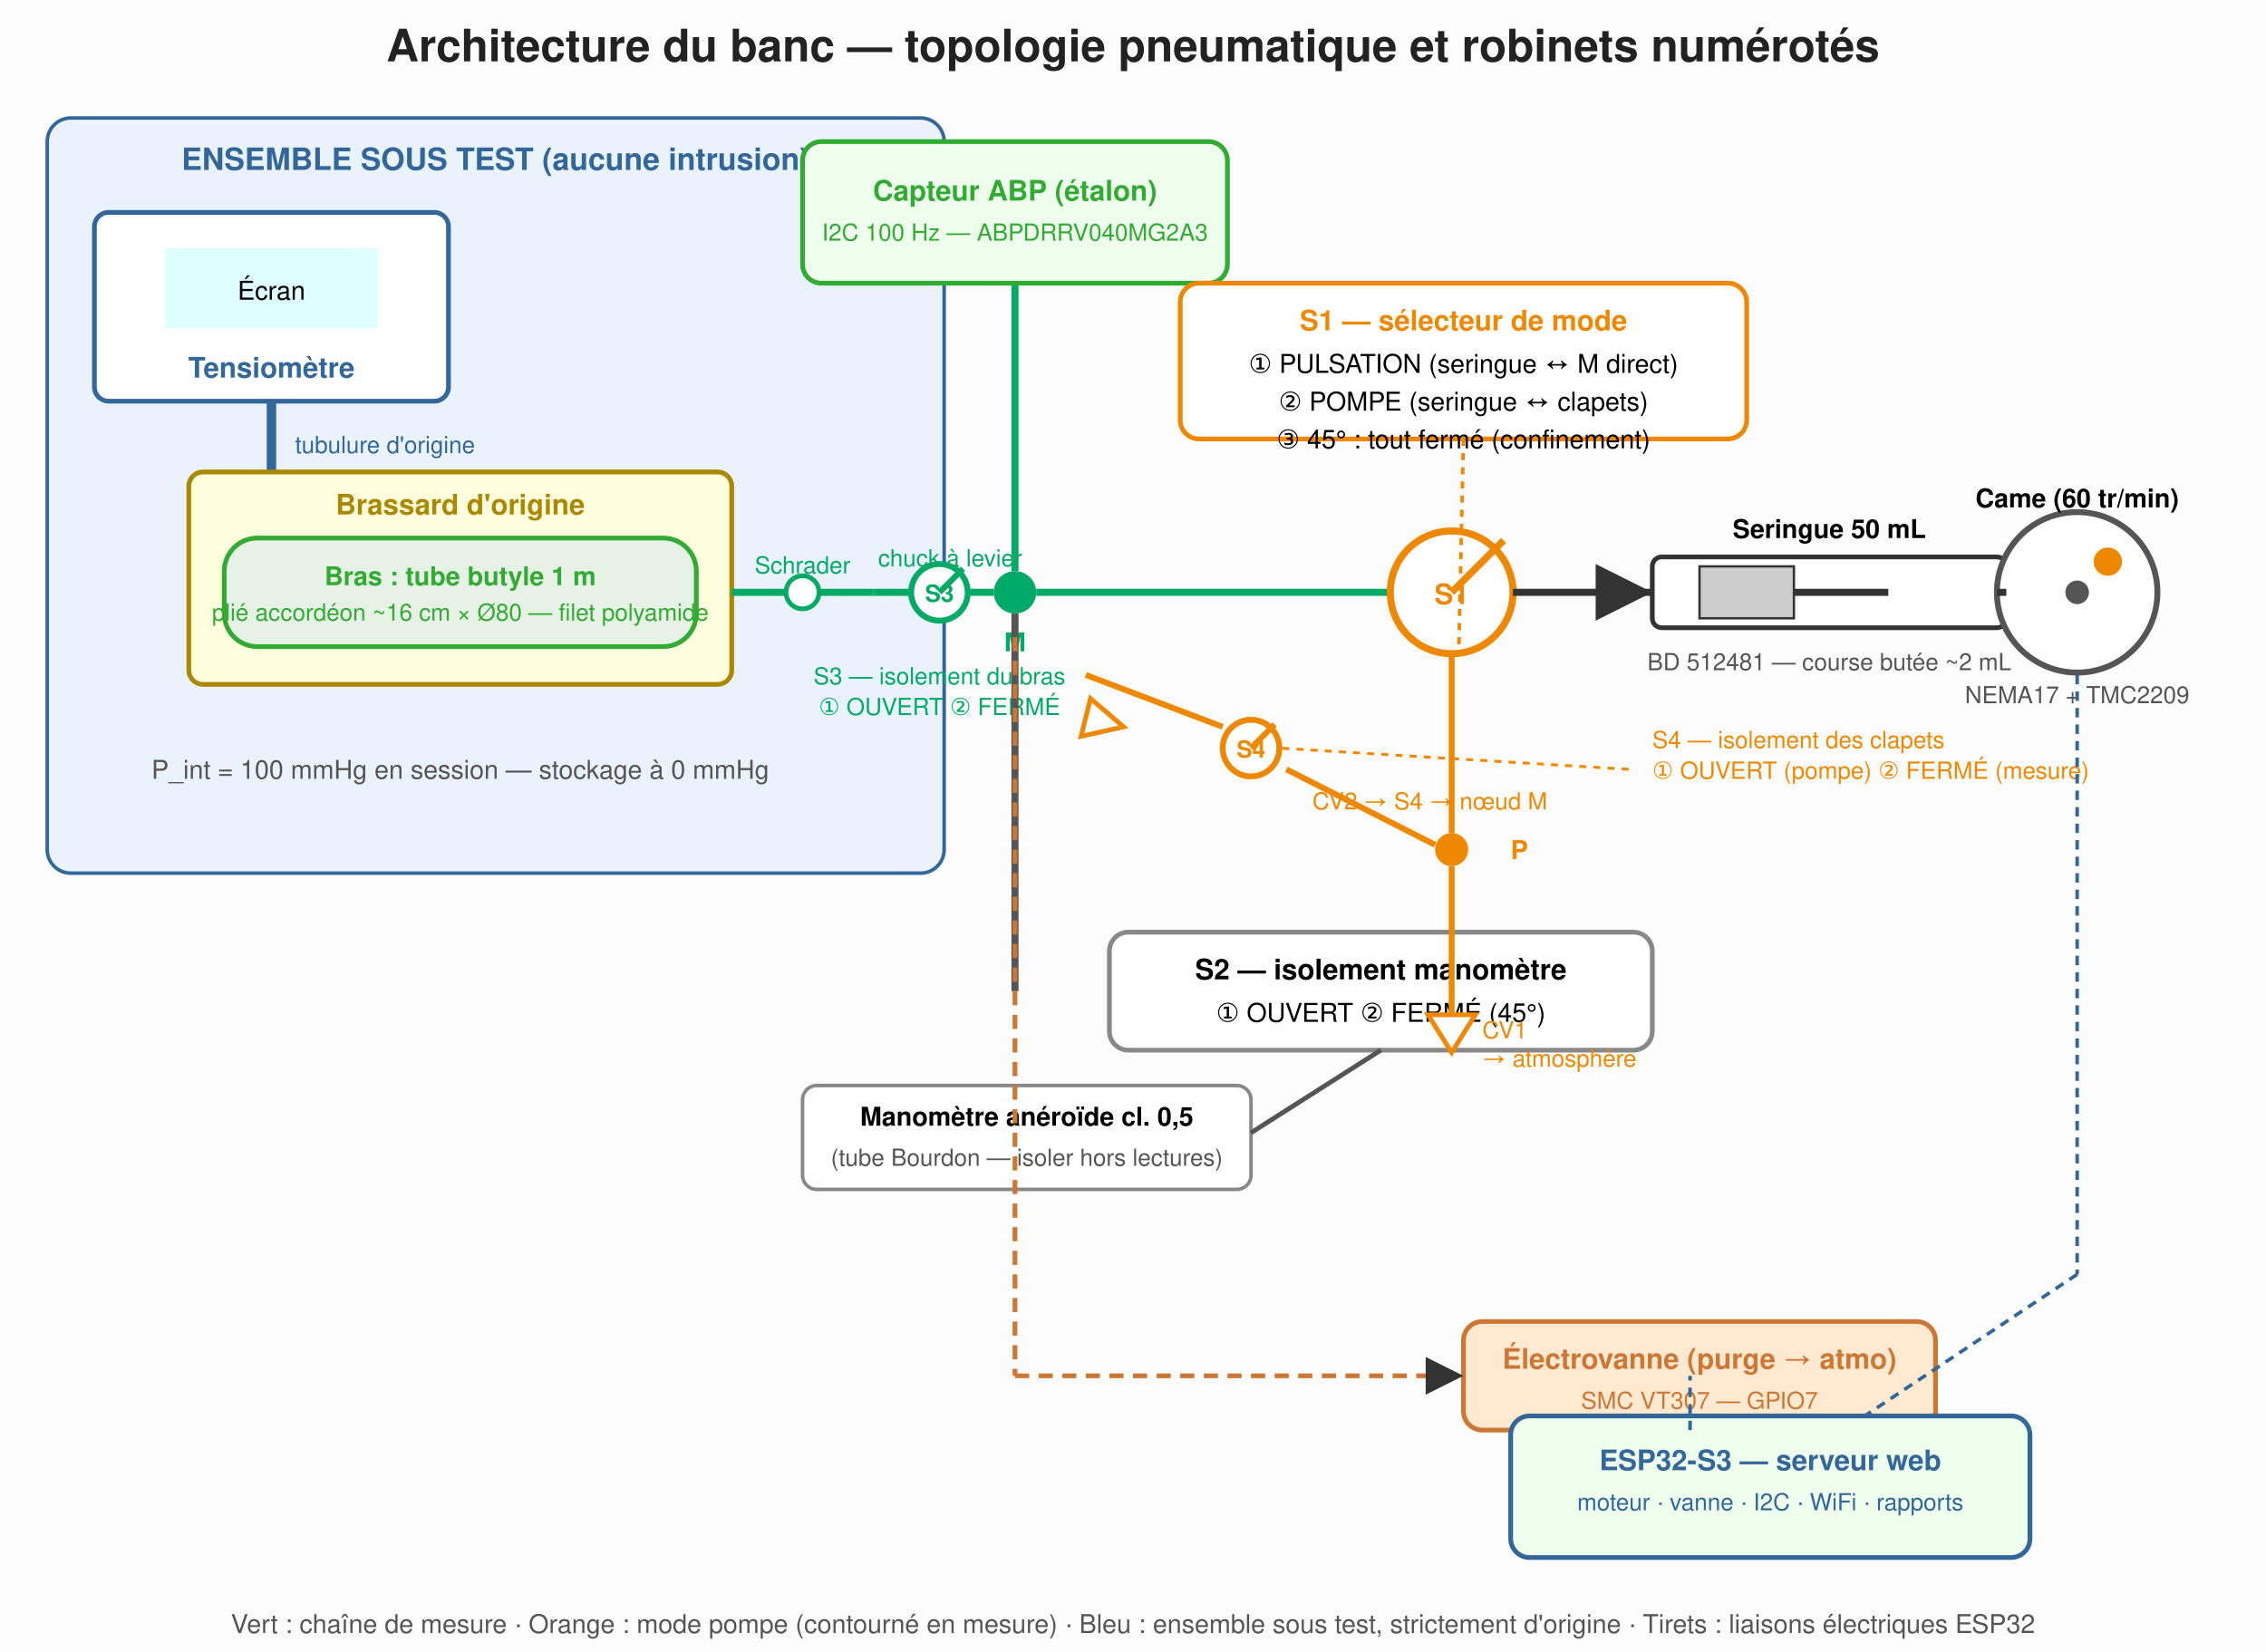
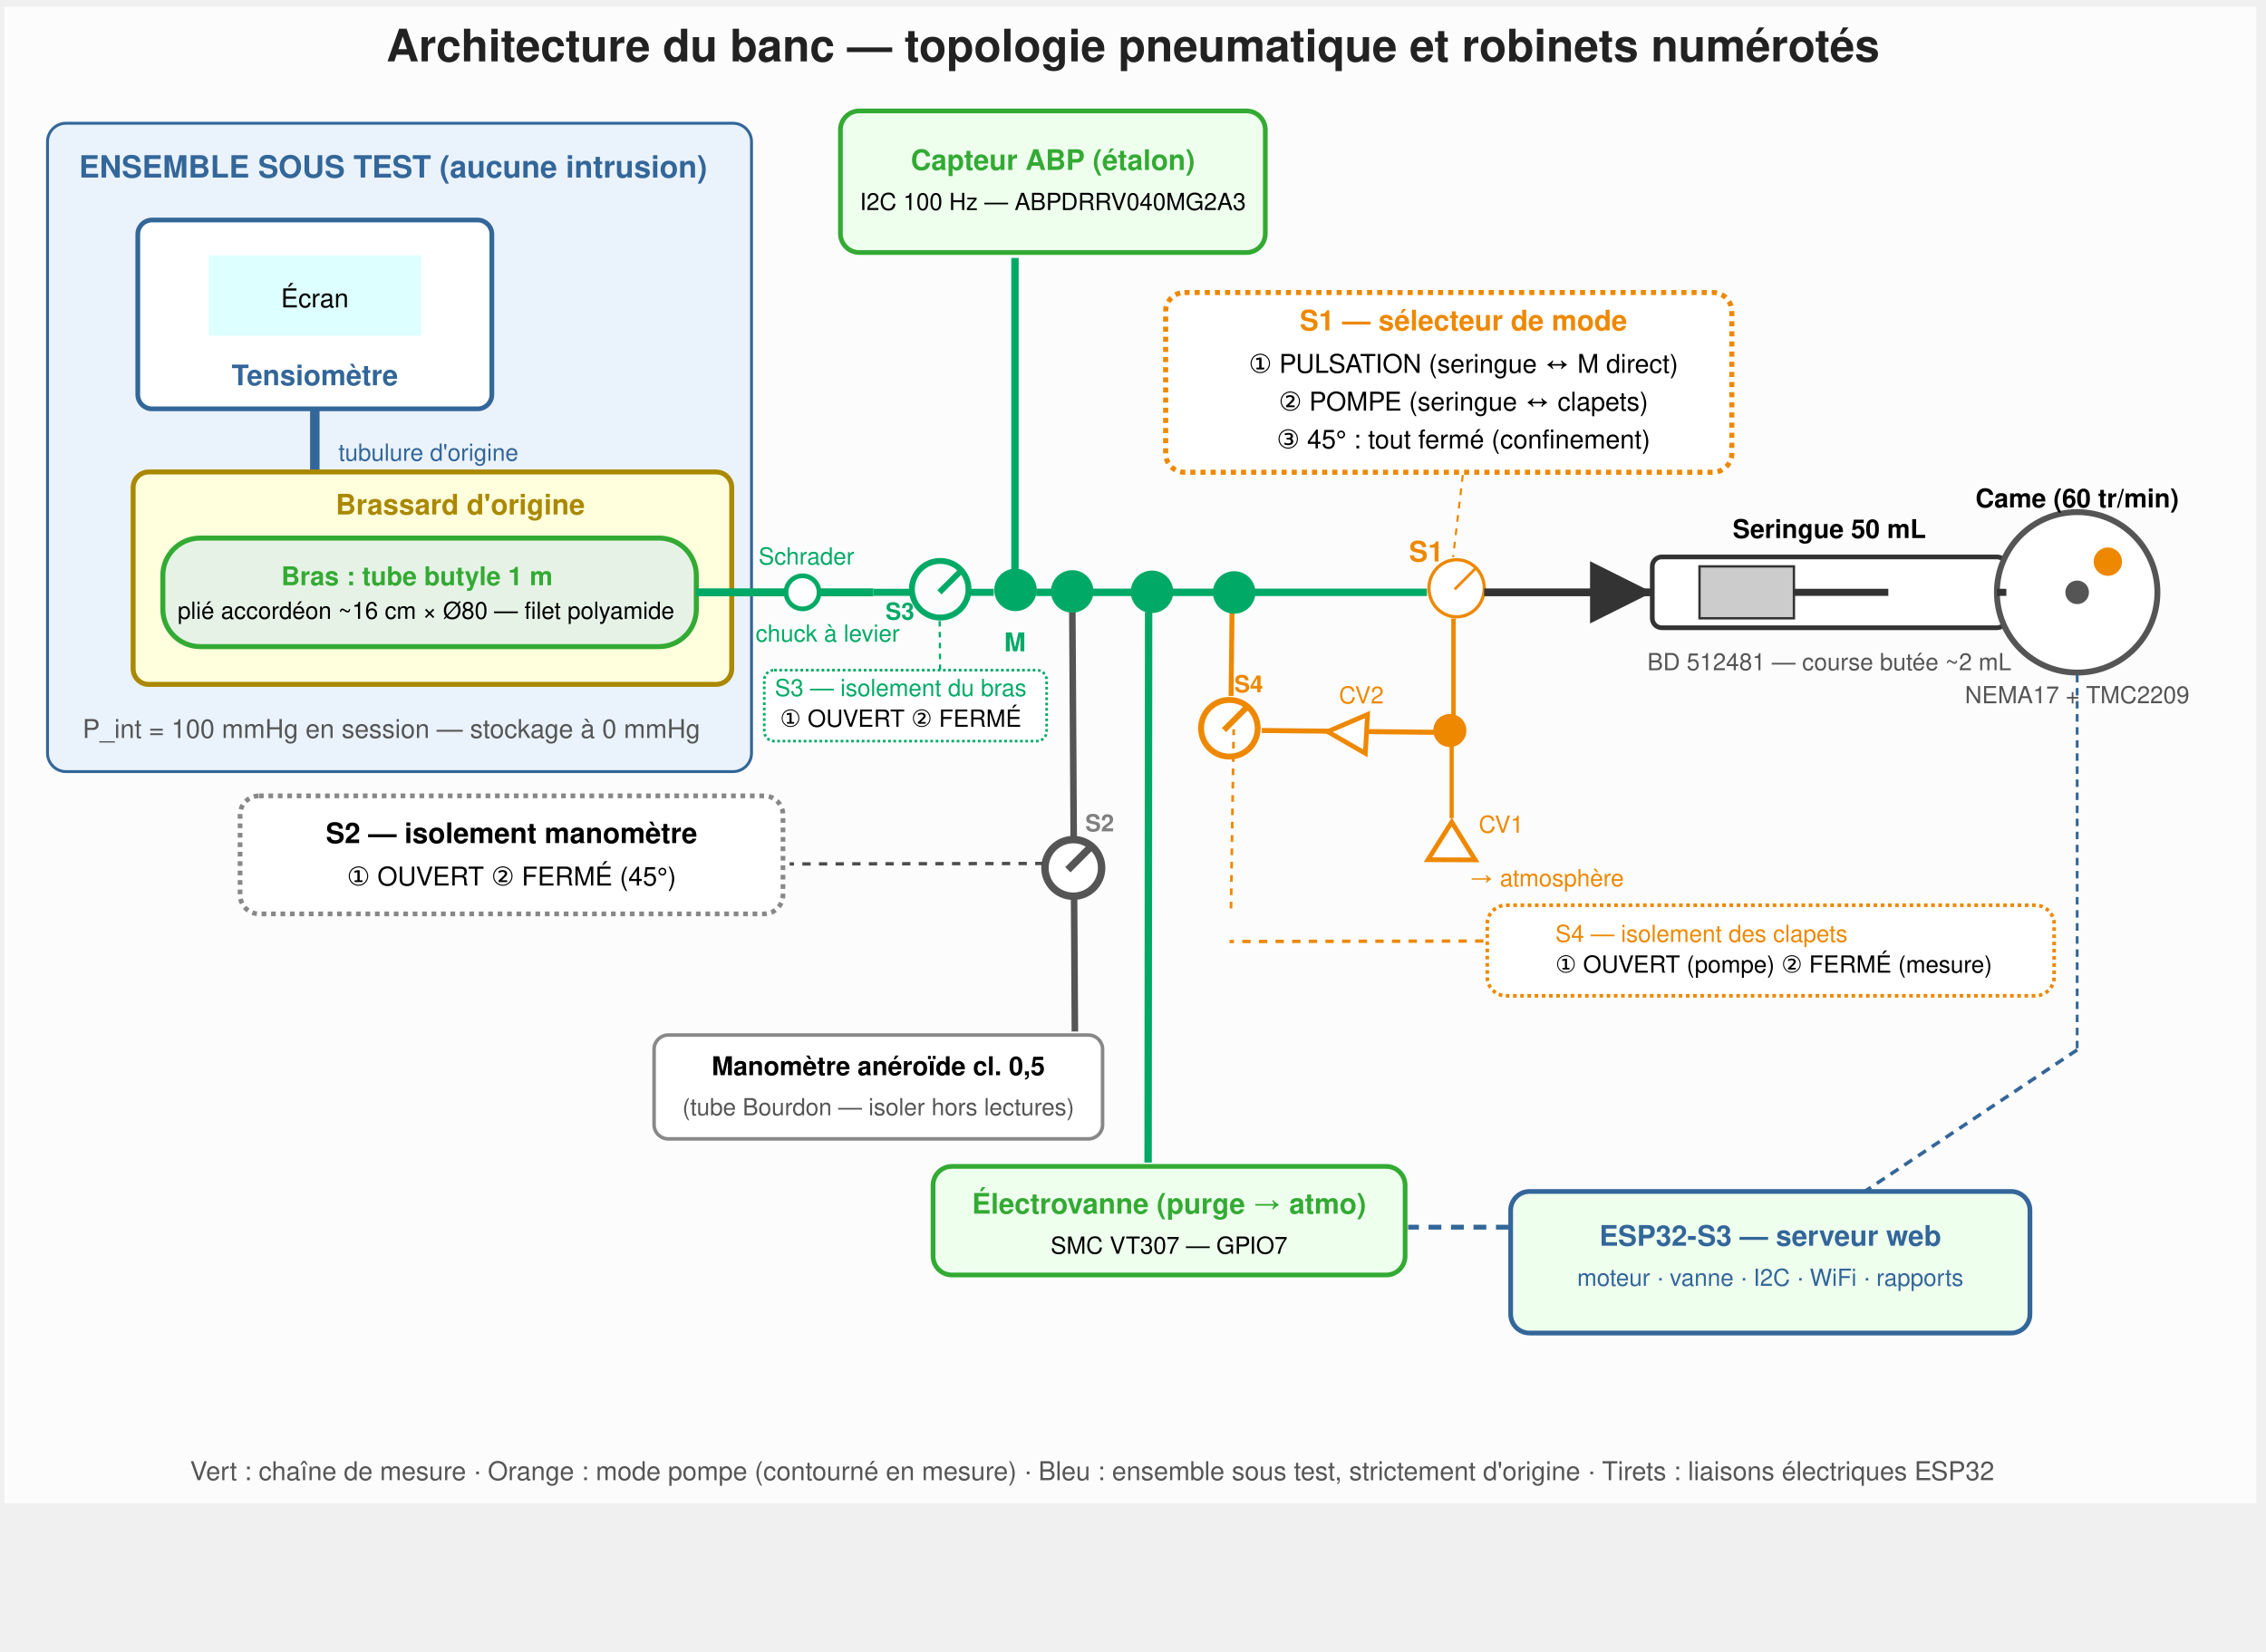
- <svg xmlns="http://www.w3.org/2000/svg" viewBox="0 0 960 700" font-family="Helvetica, Arial, sans-serif">
-   <defs>
-     <marker id="fl" viewBox="0 0 10 10" refX="10" refY="5" markerWidth="8" markerHeight="8" orient="auto-start-reverse">
-       <path d="M0,0 L10,5 L0,10 z" fill="#333" />
+ <svg xmlns="http://www.w3.org/2000/svg" id="svg589" version="1.1" font-family="Helvetica, Arial, sans-serif" viewBox="0 0 960 700">
+   <defs id="defs403">
+     <marker orient="auto-start-reverse" markerHeight="8" markerWidth="8" refY="5" refX="10" viewBox="0 0 10 10" id="fl">
+       <path id="path400" fill="#333" d="M0,0 L10,5 L0,10 z" />
    </marker>
  </defs>
-   <rect x="0" y="0" width="960" height="700" fill="#fcfcfc" />
-   <text x="480" y="26" text-anchor="middle" font-size="19" font-weight="bold" fill="#222">Architecture du banc — topologie pneumatique et robinets numérotés</text>
-   <rect x="20" y="50" width="380" height="320" rx="10" fill="#eaf2fb" stroke="#369" stroke-width="1.5" />
-   <text x="210" y="72" text-anchor="middle" font-size="13" font-weight="bold" fill="#369">ENSEMBLE SOUS TEST (aucune intrusion)</text>
-   <rect x="40" y="90" width="150" height="80" rx="6" fill="#fff" stroke="#369" stroke-width="2" />
-   <rect x="70" y="105" width="90" height="34" fill="#dff" />
-   <text x="115" y="127" text-anchor="middle" font-size="11">Écran</text>
-   <text x="115" y="160" text-anchor="middle" font-size="12" font-weight="bold" fill="#369">Tensiomètre</text>
-   <line x1="115" y1="170" x2="115" y2="200" stroke="#369" stroke-width="4" />
-   <text x="125" y="192" font-size="10" fill="#369">tubulure d'origine</text>
-   <rect x="80" y="200" width="230" height="90" rx="6" fill="#ffd" stroke="#a80" stroke-width="2" />
-   <text x="195" y="218" text-anchor="middle" font-size="12" font-weight="bold" fill="#a80">Brassard d'origine</text>
-   <rect x="95" y="228" width="200" height="46" rx="14" fill="#e6f2e6" stroke="#3a3" stroke-width="2" />
-   <text x="195" y="248" text-anchor="middle" font-size="11" font-weight="bold" fill="#3a3">Bras : tube butyle 1 m</text>
-   <text x="195" y="263" text-anchor="middle" font-size="10" fill="#3a3">plié accordéon ~16 cm × Ø80 — filet polyamide</text>
-   <text x="195" y="330" text-anchor="middle" font-size="11" fill="#555">P_int = 100 mmHg en session — stockage à 0 mmHg</text>
-   <line x1="310" y1="251" x2="370" y2="251" stroke="#0a6" stroke-width="3" />
-   <circle cx="340" cy="251" r="7" fill="#fff" stroke="#0a6" stroke-width="2" />
-   <text x="340" y="243" text-anchor="middle" font-size="10" fill="#0a6">Schrader</text>
-   <text x="372" y="240" font-size="10" fill="#0a6">chuck à levier</text>
-   <line x1="370" y1="251" x2="386" y2="251" stroke="#0a6" stroke-width="3" />
-   <circle cx="398" cy="251" r="12" fill="#fff" stroke="#0a6" stroke-width="2.5" />
-   <line x1="398" y1="251" x2="408" y2="241" stroke="#0a6" stroke-width="2.5" />
-   <text x="398" y="255" text-anchor="middle" font-size="10" font-weight="bold" fill="#0a6">S3</text>
-   <line x1="410" y1="251" x2="421" y2="251" stroke="#0a6" stroke-width="3" />
-   <text x="398" y="290" text-anchor="middle" font-size="10" fill="#0a6">S3 — isolement du bras</text>
-   <text x="398" y="303" text-anchor="middle" font-size="10" fill="#0a6">① OUVERT   ② FERMÉ</text>
-   <circle cx="430" cy="251" r="9" fill="#0a6" />
-   <text x="430" y="276" text-anchor="middle" font-size="11" font-weight="bold" fill="#0a6">M</text>
-   <line x1="430" y1="242" x2="430" y2="120" stroke="#0a6" stroke-width="3" />
-   <rect x="340" y="60" width="180" height="60" rx="8" fill="#efe" stroke="#3a3" stroke-width="2" />
-   <text x="430" y="85" text-anchor="middle" font-size="12" font-weight="bold" fill="#3a3">Capteur ABP (étalon)</text>
-   <text x="430" y="102" text-anchor="middle" font-size="10" fill="#3a3">I2C 100 Hz — ABPDRRV040MG2A3</text>
-   <line x1="430" y1="260" x2="430" y2="420" stroke="#555" stroke-width="3" />
-   <rect x="470" y="395" width="230" height="50" rx="8" fill="#fff" stroke="#888" stroke-width="2" />
-   <text x="585" y="415" text-anchor="middle" font-size="12" font-weight="bold">S2 — isolement manomètre</text>
-   <text x="585" y="433" text-anchor="middle" font-size="11">① OUVERT   ② FERMÉ (45°)</text>
-   <rect x="340" y="460" width="190" height="44" rx="6" fill="#fff" stroke="#888" stroke-width="1.5" />
-   <text x="435" y="477" text-anchor="middle" font-size="11" font-weight="bold">Manomètre anéroïde cl. 0,5</text>
-   <text x="435" y="494" text-anchor="middle" font-size="10" fill="#555">(tube Bourdon — isoler hors lectures)</text>
-   <line x1="585" y1="445" x2="530" y2="480" stroke="#555" stroke-width="2" />
-   <rect x="620" y="560" width="200" height="46" rx="8" fill="#ffe9d0" stroke="#c73" stroke-width="2" />
-   <text x="720" y="580" text-anchor="middle" font-size="12" font-weight="bold" fill="#c73">Électrovanne (purge → atmo)</text>
-   <text x="720" y="597" text-anchor="middle" font-size="10" fill="#c73">SMC VT307 — GPIO7</text>
-   <line x1="430" y1="270" x2="430" y2="583" stroke="#c73" stroke-width="2" stroke-dasharray="6,4" />
-   <line x1="430" y1="583" x2="620" y2="583" stroke="#c73" stroke-width="2" stroke-dasharray="6,4" marker-end="url(#fl)" />
-   <line x1="439" y1="251" x2="590" y2="251" stroke="#0a6" stroke-width="3" />
-   <circle cx="615" cy="251" r="26" fill="#fff" stroke="#e80" stroke-width="3" />
-   <line x1="615" y1="251" x2="637" y2="229" stroke="#e80" stroke-width="3" />
-   <text x="615" y="256" text-anchor="middle" font-size="12" font-weight="bold" fill="#e80">S1</text>
-   <rect x="500" y="120" width="240" height="66" rx="8" fill="#fff" stroke="#e80" stroke-width="2" />
-   <text x="620" y="140" text-anchor="middle" font-size="12" font-weight="bold" fill="#e80">S1 — sélecteur de mode</text>
-   <text x="620" y="158" text-anchor="middle" font-size="11">① PULSATION (seringue ↔ M direct)</text>
-   <text x="620" y="174" text-anchor="middle" font-size="11">② POMPE (seringue ↔ clapets)</text>
-   <text x="620" y="190" text-anchor="middle" font-size="11">③ 45° : tout fermé (confinement)</text>
-   <line x1="620" y1="186" x2="618" y2="277" stroke="#e80" stroke-width="1.5" stroke-dasharray="3,3" />
-   <circle cx="615" cy="360" r="7" fill="#e80" />
-   <text x="640" y="364" font-size="11" font-weight="bold" fill="#e80">P</text>
-   <line x1="615" y1="277" x2="615" y2="353" stroke="#e80" stroke-width="2.5" />
-   <line x1="615" y1="367" x2="615" y2="430" stroke="#e80" stroke-width="2.5" />
-   <polygon points="605,430 625,430 615,446" fill="#fff" stroke="#e80" stroke-width="2" />
-   <text x="628" y="440" font-size="10" fill="#e80">CV1</text>
-   <text x="628" y="452" font-size="10" fill="#e80">→ atmosphère</text>
-   <line x1="608" y1="358" x2="545" y2="326" stroke="#e80" stroke-width="2.5" />
-   <circle cx="530" cy="317" r="12" fill="#fff" stroke="#e80" stroke-width="2.5" />
-   <line x1="530" y1="317" x2="540" y2="307" stroke="#e80" stroke-width="2.5" />
-   <text x="530" y="321" text-anchor="middle" font-size="10" font-weight="bold" fill="#e80">S4</text>
-   <line x1="518" y1="308" x2="460" y2="286" stroke="#e80" stroke-width="2.5" />
-   <polygon points="462,296 476,308 458,312" fill="#fff" stroke="#e80" stroke-width="2" />
-   <text x="556" y="343" font-size="10" fill="#e80">CV2 → S4 → nœud M</text>
-   <text x="700" y="317" font-size="10" fill="#e80">S4 — isolement des clapets</text>
-   <text x="700" y="330" font-size="10" fill="#e80">① OUVERT (pompe)  ② FERMÉ (mesure)</text>
-   <line x1="690" y1="326" x2="542" y2="317" stroke="#e80" stroke-width="1.2" stroke-dasharray="3,3" />
-   <line x1="641" y1="251" x2="700" y2="251" stroke="#333" stroke-width="3" marker-end="url(#fl)" />
-   <rect x="700" y="236" width="150" height="30" rx="4" fill="#fff" stroke="#333" stroke-width="2" />
-   <rect x="720" y="240" width="40" height="22" fill="#ccc" stroke="#333" />
-   <line x1="760" y1="251" x2="800" y2="251" stroke="#333" stroke-width="3" />
-   <text x="775" y="228" text-anchor="middle" font-size="11" font-weight="bold">Seringue 50 mL</text>
-   <text x="775" y="284" text-anchor="middle" font-size="10" fill="#555">BD 512481 — course butée ~2 mL</text>
-   <circle cx="880" cy="251" r="34" fill="#fff" stroke="#555" stroke-width="2.5" />
-   <circle cx="880" cy="251" r="5" fill="#555" />
-   <circle cx="893" cy="238" r="6" fill="#e80" />
-   <text x="880" y="215" text-anchor="middle" font-size="11" font-weight="bold">Came (60 tr/min)</text>
-   <text x="880" y="298" text-anchor="middle" font-size="10" fill="#555">NEMA17 + TMC2209</text>
-   <line x1="850" y1="251" x2="846" y2="251" stroke="#333" stroke-width="3" />
-   <rect x="640" y="600" width="220" height="60" rx="8" fill="#efe" stroke="#369" stroke-width="2" />
-   <text x="750" y="623" text-anchor="middle" font-size="12" font-weight="bold" fill="#369">ESP32-S3 — serveur web</text>
-   <text x="750" y="640" text-anchor="middle" font-size="10" fill="#369">moteur · vanne · I2C · WiFi · rapports</text>
-   <line x1="880" y1="286" x2="880" y2="540" stroke="#369" stroke-width="1.5" stroke-dasharray="4,3" />
-   <line x1="880" y1="540" x2="790" y2="600" stroke="#369" stroke-width="1.5" stroke-dasharray="4,3" />
-   <line x1="716" y1="606" x2="716" y2="583" stroke="#369" stroke-width="1.5" stroke-dasharray="4,3" />
-   <text x="480" y="692" text-anchor="middle" font-size="11" fill="#555">Vert : chaîne de mesure · Orange : mode pompe (contourné en mesure) · Bleu : ensemble sous test, strictement d'origine · Tirets : liaisons électriques ESP32</text>
+   <rect style="stroke-width:0.949" id="rect405" fill="#fcfcfc" height="634.063" width="953.977" y="2.926" x="1.898" />
+   <rect style="stroke-width:1.526;stroke-miterlimit:4;stroke-dasharray:1.526,1.526;stroke-dashoffset:0" id="rect505-9" stroke-width="1.526" stroke="#ee8800" fill="#ffffff" rx="8.005" height="38.383" width="240.158" y="383.584" x="630.085" />
+   <text id="text407" fill="#222" font-weight="bold" font-size="19" text-anchor="middle" y="26" x="480">Architecture du banc — topologie pneumatique et robinets numérotés</text>
+   <rect id="rect409" stroke-width="1.231" stroke="#336699" fill="#eaf2fb" rx="7.849" height="274.739" width="298.264" y="52.224" x="20.121" />
+   <text id="text411" fill="#336699" font-weight="bold" font-size="13px" text-anchor="middle" y="75.243" x="166.542">ENSEMBLE SOUS TEST (aucune intrusion)</text>
+   <rect id="rect413" stroke-width="2" stroke="#336699" fill="#ffffff" rx="6" height="80" width="150" y="93.243" x="58.376" />
+   <rect id="rect415" fill="#ddffff" height="34" width="90" y="108.243" x="88.376" />
+   <text id="text417" font-size="11px" text-anchor="middle" y="130.243" x="133.376">Écran</text>
+   <text id="text419" fill="#336699" font-weight="bold" font-size="12px" text-anchor="middle" y="163.243" x="133.376">Tensiomètre</text>
+   <line id="line421" stroke-width="4" stroke="#336699" y2="203.243" x2="133.376" y1="173.243" x1="133.376" />
+   <text id="text423" fill="#336699" font-size="10px" y="195.243" x="143.376">tubulure d'origine</text>
+   <rect id="rect425" stroke-width="2.1" stroke="#aa8800" fill="#ffffdd" rx="6.615" height="90" width="253.592" y="200" x="56.408" />
+   <text id="text427" fill="#a80" font-weight="bold" font-size="12" text-anchor="middle" y="218" x="195">Brassard d'origine</text>
+   <rect id="rect429" stroke-width="2.126" stroke="#33aa33" fill="#e6f2e6" rx="15.821" height="46" width="226.009" y="228" x="68.991" />
+   <text id="text431" fill="#33aa33" font-weight="bold" font-size="11px" text-anchor="middle" y="248" x="176.656">Bras : tube butyle 1 m</text>
+   <text style="fill:#000000;" id="text433" fill="#33aa33" font-size="10px" text-anchor="middle" y="262.236" x="180.478">plié accordéon ~16 cm × Ø80 — filet polyamide</text>
+   <text id="text435" fill="#555555" font-size="11px" text-anchor="middle" y="312.705" x="165.815">P_int = 100 mmHg en session — stockage à 0 mmHg</text>
+   <line id="line437" stroke-width="3.357" stroke="#00aa66" y2="251" x2="370" y1="251" x1="294.867" />
+   <circle id="circle439" stroke-width="2" stroke="#0a6" fill="#fff" r="7" cy="251" cx="340" />
+   <text id="text441" fill="#00aa66" font-size="10px" text-anchor="middle" y="239.217" x="341.621">Schrader</text>
+   <text id="text443" fill="#00aa66" font-size="10px" y="271.887" x="320.115">chuck à levier</text>
+   <line id="line445" stroke-width="3" stroke="#0a6" y2="251" x2="386" y1="251" x1="370" />
+   <line id="line449" stroke-width="2.5" stroke="#0a6" y2="241" x2="408" y1="251" x1="398" />
+   <text id="text451" fill="#00aa66" font-weight="bold" font-size="10px" text-anchor="middle" y="262.567" x="381.246">S3</text>
+   <line id="line453" stroke-width="3" stroke="#0a6" y2="251" x2="421" y1="251" x1="410" />
+   <rect x="323.794" y="283.981" width="119.616" height="30.065" rx="4.161" fill="#ffffff" stroke="#888888" stroke-width="2" id="rect473-8" style="stroke-width:1.118;stroke-miterlimit:4;stroke-dasharray:1.118, 1.118;stroke-dashoffset:0;stroke:#00aa66" />
+   <text id="text455" fill="#00aa66" font-size="10px" text-anchor="middle" y="294.968" x="381.567">S3 — isolement du bras</text>
+   <text style="fill:#000000;" id="text457" fill="#00aa66" font-size="10px" text-anchor="middle" y="307.968" x="381.567">① OUVERT ② FERMÉ</text>
+   <text id="text461" fill="#0a6" font-weight="bold" font-size="11" text-anchor="middle" y="276" x="430">M</text>
+   <line id="line463" stroke-width="3.129" stroke="#00aa66" y2="109.299" x2="430" y1="242" x1="430" />
+   <rect id="rect465" stroke-width="2" stroke="#3a3" fill="#efe" rx="8" height="60" width="180" y="47.006" x="356.051" />
+   <text id="text467" fill="#33aa33" font-weight="bold" font-size="12px" text-anchor="middle" y="72.006" x="446.051">Capteur ABP (étalon)</text>
+   <text style="fill:#000000;" id="text469" fill="#33aa33" font-size="10px" text-anchor="middle" y="89.006" x="446.051">I2C 100 Hz — ABPDRRV040MG2A3</text>
+   <line id="line471" stroke-width="2.774" stroke="#555555" y2="437.091" x2="455.38" y1="258.279" x1="454.295" />
+   <rect style="stroke-width:2;stroke-miterlimit:4;stroke-dasharray:2,2;stroke-dashoffset:0" id="rect473" stroke-width="2" stroke="#888888" fill="#ffffff" rx="8" height="50" width="230" y="337.241" x="101.714" />
+   <text id="text475" font-weight="bold" font-size="12px" text-anchor="middle" y="357.241" x="216.714">S2 — isolement manomètre</text>
+   <text id="text477" font-size="11px" text-anchor="middle" y="375.241" x="216.714">① OUVERT ② FERMÉ (45°)</text>
+   <rect id="rect479" stroke-width="1.5" stroke="#888888" fill="#ffffff" rx="6" height="44" width="190" y="438.599" x="277.108" />
+   <text id="text481" font-weight="bold" font-size="11px" text-anchor="middle" y="455.599" x="372.108">Manomètre anéroïde cl. 0,5</text>
+   <text id="text483" fill="#555555" font-size="10px" text-anchor="middle" y="472.599" x="372.108">(tube Bourdon — isoler hors lectures)</text>
+   <rect style="font-variation-settings:normal;opacity:1;vector-effect:none;fill:#eeffee;fill-opacity:1;stroke:#33aa33;stroke-width:2;stroke-linecap:butt;stroke-linejoin:miter;stroke-miterlimit:4;stroke-dasharray:none;stroke-dashoffset:0;stroke-opacity:1;stop-color:#000000;stop-opacity:1" id="rect487" stroke-width="2" stroke="#cc7733" fill="#ffe9d0" rx="8" height="46" width="200" y="494.268" x="395.287" />
+   <text style="font-style:normal;font-variant:normal;font-weight:bold;font-stretch:normal;font-size:12px;line-height:normal;font-family:Helvetica, Arial, sans-serif;font-variant-ligatures:normal;font-variant-position:normal;font-variant-caps:normal;font-variant-numeric:normal;font-variant-alternates:normal;font-variant-east-asian:normal;font-feature-settings:normal;font-variation-settings:normal;text-indent:0;text-align:start;text-decoration:none;text-decoration-line:none;text-decoration-style:solid;text-decoration-color:#000000;letter-spacing:normal;word-spacing:normal;text-transform:none;writing-mode:lr-tb;direction:ltr;text-orientation:mixed;dominant-baseline:auto;baseline-shift:baseline;text-anchor:middle;white-space:normal;shape-padding:0;shape-margin:0;inline-size:0;opacity:1;vector-effect:none;fill:#33aa33;fill-opacity:1;stroke-width:1;stroke-linecap:butt;stroke-linejoin:miter;stroke-miterlimit:4;stroke-dasharray:none;stroke-dashoffset:0;stroke-opacity:1;stop-color:#000000;stop-opacity:1;" id="text489" fill="#cc7733" font-weight="bold" font-size="12px" text-anchor="middle" y="514.268" x="495.287">Électrovanne (purge → atmo)</text>
+   <text style="fill:#000000;" id="text491" fill="#cc7733" font-size="10px" text-anchor="middle" y="531.268" x="495.287">SMC VT307 — GPIO7</text>
+   <line id="line497" stroke-width="3.141" stroke="#00aa66" y2="251" x2="604.522" y1="251" x1="439" />
+   <ellipse ry="12.1" rx="11.718" id="circle499" stroke-width="1.374" stroke="#ee8800" fill="#ffffff" cy="249.28" cx="617.102" />
+   <line id="line501" stroke-width="1.194" stroke="#ee8800" y2="240.973" x2="625.027" y1="249.728" x1="616.272" />
+   <text id="text503" fill="#ee8800" font-weight="bold" font-size="12px" text-anchor="middle" y="237.93" x="604.245">S1</text>
+   <rect style="stroke-width:2.148;stroke-miterlimit:4;stroke-dasharray:2.148,2.148;stroke-dashoffset:0" x="493.832" y="123.953" width="239.852" height="76.171" rx="7.995" fill="#ffffff" stroke="#ee8800" stroke-width="2.148" id="rect505" />
+   <text id="text507" fill="#e80" font-weight="bold" font-size="12" text-anchor="middle" y="140" x="620">S1 — sélecteur de mode</text>
+   <text id="text509" font-size="11" text-anchor="middle" y="158" x="620">① PULSATION (seringue ↔ M direct)</text>
+   <text id="text511" font-size="11" text-anchor="middle" y="174" x="620">② POMPE (seringue ↔ clapets)</text>
+   <text id="text513" font-size="11" text-anchor="middle" y="190" x="620">③ 45° : tout fermé (confinement)</text>
+   <line id="line515" stroke-dasharray="2.844, 2.844" stroke-width="0.886" stroke="#ee8800" y2="236.072" x2="615.605" y1="201.318" x1="619.719" />
+   <circle id="circle517" fill="#ee8800" r="7" cy="309.554" cx="614.236" />
+   <text id="text519" fill="#ee8800" font-weight="bold" font-size="11px" y="364" x="656.815" />
+   <line id="line521" stroke-width="1.875" stroke="#ee8800" y2="304.847" x2="615.764" y1="262.096" x1="615.764" />
+   <line id="line523" stroke-width="1.772" stroke="#ee8800" y2="346.688" x2="615" y1="315.025" x1="615" />
+   <polygon transform="rotate(-179.7912,614.9248,397.1695)" id="polygon525" stroke-width="2" stroke="#ee8800" fill="#ffffff" points="615,446 605,430 625,430 " />
+   <text id="text527" fill="#ee8800" font-size="10px" y="352.866" x="626.471">CV1</text>
+   <text id="text529" fill="#ee8800" font-size="10px" y="375.567" x="622.65">→ atmosphère</text>
+   <line id="line531" stroke-width="2.137" stroke="#ee8800" y2="309.548" x2="534.558" y1="310.314" x1="608.096" />
+   <circle id="circle533" stroke-width="2.5" stroke="#ee8800" fill="#ffffff" r="12" cy="308.592" cx="520.828" />
+   <line id="line535" stroke-width="2.5" stroke="#ee8800" y2="299.357" x2="528.535" y1="309.357" x1="518.535" />
+   <text id="text537" fill="#ee8800" font-weight="bold" font-size="10px" text-anchor="middle" y="293.36" x="529.012">S4</text>
+   <line id="line539" stroke-width="2.082" stroke="#ee8800" y2="252.151" x2="522.033" y1="294.91" x1="521.551" />
+   <polygon transform="rotate(169.3002,519.1224,313.0595)" id="polygon541" stroke-width="2" stroke="#ee8800" fill="#ffffff" points="476,308 458,312 462,296 " />
+   <text id="text543" fill="#ee8800" font-size="10px" y="298.09" x="567.237">CV2</text>
+   <text id="text545" fill="#ee8800" font-size="10px" y="399.15" x="658.925">S4 — isolement des clapets</text>
+   <text style="fill:#000000;" id="text547" fill="#ee8800" font-size="10px" y="412.15" x="658.925">① OUVERT (pompe) ② FERMÉ (mesure)</text>
+   <line style="fill:none;stroke:#00aa66" id="line549" stroke-dasharray="2.305, 2.305" stroke-width="0.922" stroke="#ee8800" y2="261.901" x2="398.084" y1="283.905" x1="398.275" />
+   <line id="line551" marker-end="url(#fl)" stroke-width="3.296" stroke="#333333" y2="251" x2="700" y1="251" x1="628.771" />
+   <rect id="rect553" stroke-width="2" stroke="#333" fill="#fff" rx="4" height="30" width="150" y="236" x="700" />
+   <rect id="rect555" stroke="#333" fill="#ccc" height="22" width="40" y="240" x="720" />
+   <line id="line557" stroke-width="3" stroke="#333" y2="251" x2="800" y1="251" x1="760" />
+   <text id="text559" font-weight="bold" font-size="11" text-anchor="middle" y="228" x="775">Seringue 50 mL</text>
+   <text id="text561" fill="#555" font-size="10" text-anchor="middle" y="284" x="775">BD 512481 — course butée ~2 mL</text>
+   <circle id="circle563" stroke-width="2.5" stroke="#555" fill="#fff" r="34" cy="251" cx="880" />
+   <circle id="circle565" fill="#555" r="5" cy="251" cx="880" />
+   <circle id="circle567" fill="#e80" r="6" cy="238" cx="893" />
+   <text id="text569" font-weight="bold" font-size="11" text-anchor="middle" y="215" x="880">Came (60 tr/min)</text>
+   <text id="text571" fill="#555" font-size="10" text-anchor="middle" y="298" x="880">NEMA17 + TMC2209</text>
+   <line id="line573" stroke-width="3" stroke="#333" y2="251" x2="846" y1="251" x1="850" />
+   <rect id="rect575" stroke-width="2" stroke="#336699" fill="#eeffee" rx="8" height="60" width="220" y="504.878" x="640" />
+   <text id="text577" fill="#336699" font-weight="bold" font-size="12px" text-anchor="middle" y="527.878" x="750">ESP32-S3 — serveur web</text>
+   <text id="text579" fill="#336699" font-size="10px" text-anchor="middle" y="544.878" x="750">moteur · vanne · I2C · WiFi · rapports</text>
+   <line id="line581" stroke-dasharray="3.164, 2.373" stroke-width="1.186" stroke="#336699" y2="444.878" x2="880" y1="286" x1="880" />
+   <line id="line583" stroke-dasharray="4, 3" stroke-width="1.5" stroke="#336699" y2="504.878" x2="790" y1="444.878" x1="880" />
+   <line id="line585" stroke-dasharray="5.44, 4.08" stroke-width="2.04" stroke="#336699" y2="520.013" x2="596.535" y1="520.017" x1="639.205" />
+   <text id="text587" fill="#555555" font-size="11px" text-anchor="middle" y="627.212" x="462.705">Vert : chaîne de mesure · Orange : mode pompe (contourné en mesure) · Bleu : ensemble sous test, strictement d'origine · Tirets : liaisons électriques ESP32</text>
+   <circle cx="522.859" cy="251.045" r="9" fill="#00aa66" id="circle459-1" />
+   <circle cx="430.209" cy="249.964" r="9" fill="#00aa66" id="circle459" />
+   <circle id="circle459-7" fill="#00aa66" r="9" cy="250.608" cx="454.243" />
+   <circle style="font-variation-settings:normal;opacity:1;vector-effect:none;fill:#ffffff;fill-opacity:1;stroke:#555555;stroke-width:3.155;stroke-linecap:butt;stroke-linejoin:miter;stroke-miterlimit:4;stroke-dasharray:none;stroke-dashoffset:0;stroke-opacity:1;stop-color:#000000;stop-opacity:1" cx="454.71" cy="367.778" r="12" fill="#ffffff" stroke="#ee8800" stroke-width="2.5" id="circle533-1" />
+   <line style="font-variation-settings:normal;opacity:1;vector-effect:none;fill:#000000;fill-opacity:1;stroke:#555555;stroke-width:3.155;stroke-linecap:butt;stroke-linejoin:miter;stroke-miterlimit:4;stroke-dasharray:none;stroke-dashoffset:0;stroke-opacity:1;stop-color:#000000;stop-opacity:1" x1="452.417" y1="368.543" x2="462.417" y2="358.543" stroke="#ee8800" stroke-width="2.5" id="line535-9" />
+   <text style="fill:#808080" dy="0" x="465.867" y="352.275" text-anchor="middle" font-size="10px" font-weight="bold" fill="#ee8800" id="text537-9">S2</text>
+   <circle style="fill:none" cx="398.322" cy="249.694" r="12" fill="#ffffff" stroke="#00aa66" stroke-width="2.5" id="circle447" />
+   <line x1="628.46" y1="398.759" x2="520.905" y2="398.96" stroke="#ee8800" stroke-width="1.409" stroke-dasharray="3.523, 3.523" id="line549-9" />
+   <circle cx="488.039" cy="250.775" r="9" fill="#00aa66" id="circle459-7-9" />
+   <line style="font-variation-settings:normal;opacity:1;vector-effect:none;fill:#000000;fill-opacity:1;stroke:#00aa66;stroke-width:3.141;stroke-linecap:butt;stroke-linejoin:miter;stroke-miterlimit:4;stroke-dasharray:none;stroke-dashoffset:0;stroke-opacity:1;stop-color:#000000;stop-opacity:1" x1="486.399" y1="492.616" x2="486.621" y2="259.359" stroke="#ee8800" stroke-width="3.299" id="line539-7" />
+   <line style="fill:none;stroke:#4d4d4d" id="line549-9-0" stroke-dasharray="3.523, 3.523" stroke-width="1.409" stroke="#ee8800" y2="366.097" x2="334.517" y1="365.895" x1="442.072" />
+   <line x1="521.516" y1="384.93" x2="522.66" y2="309.026" stroke="#ee8800" stroke-width="1.129" stroke-dasharray="2.823, 2.823" id="line549-2" />
</svg>
